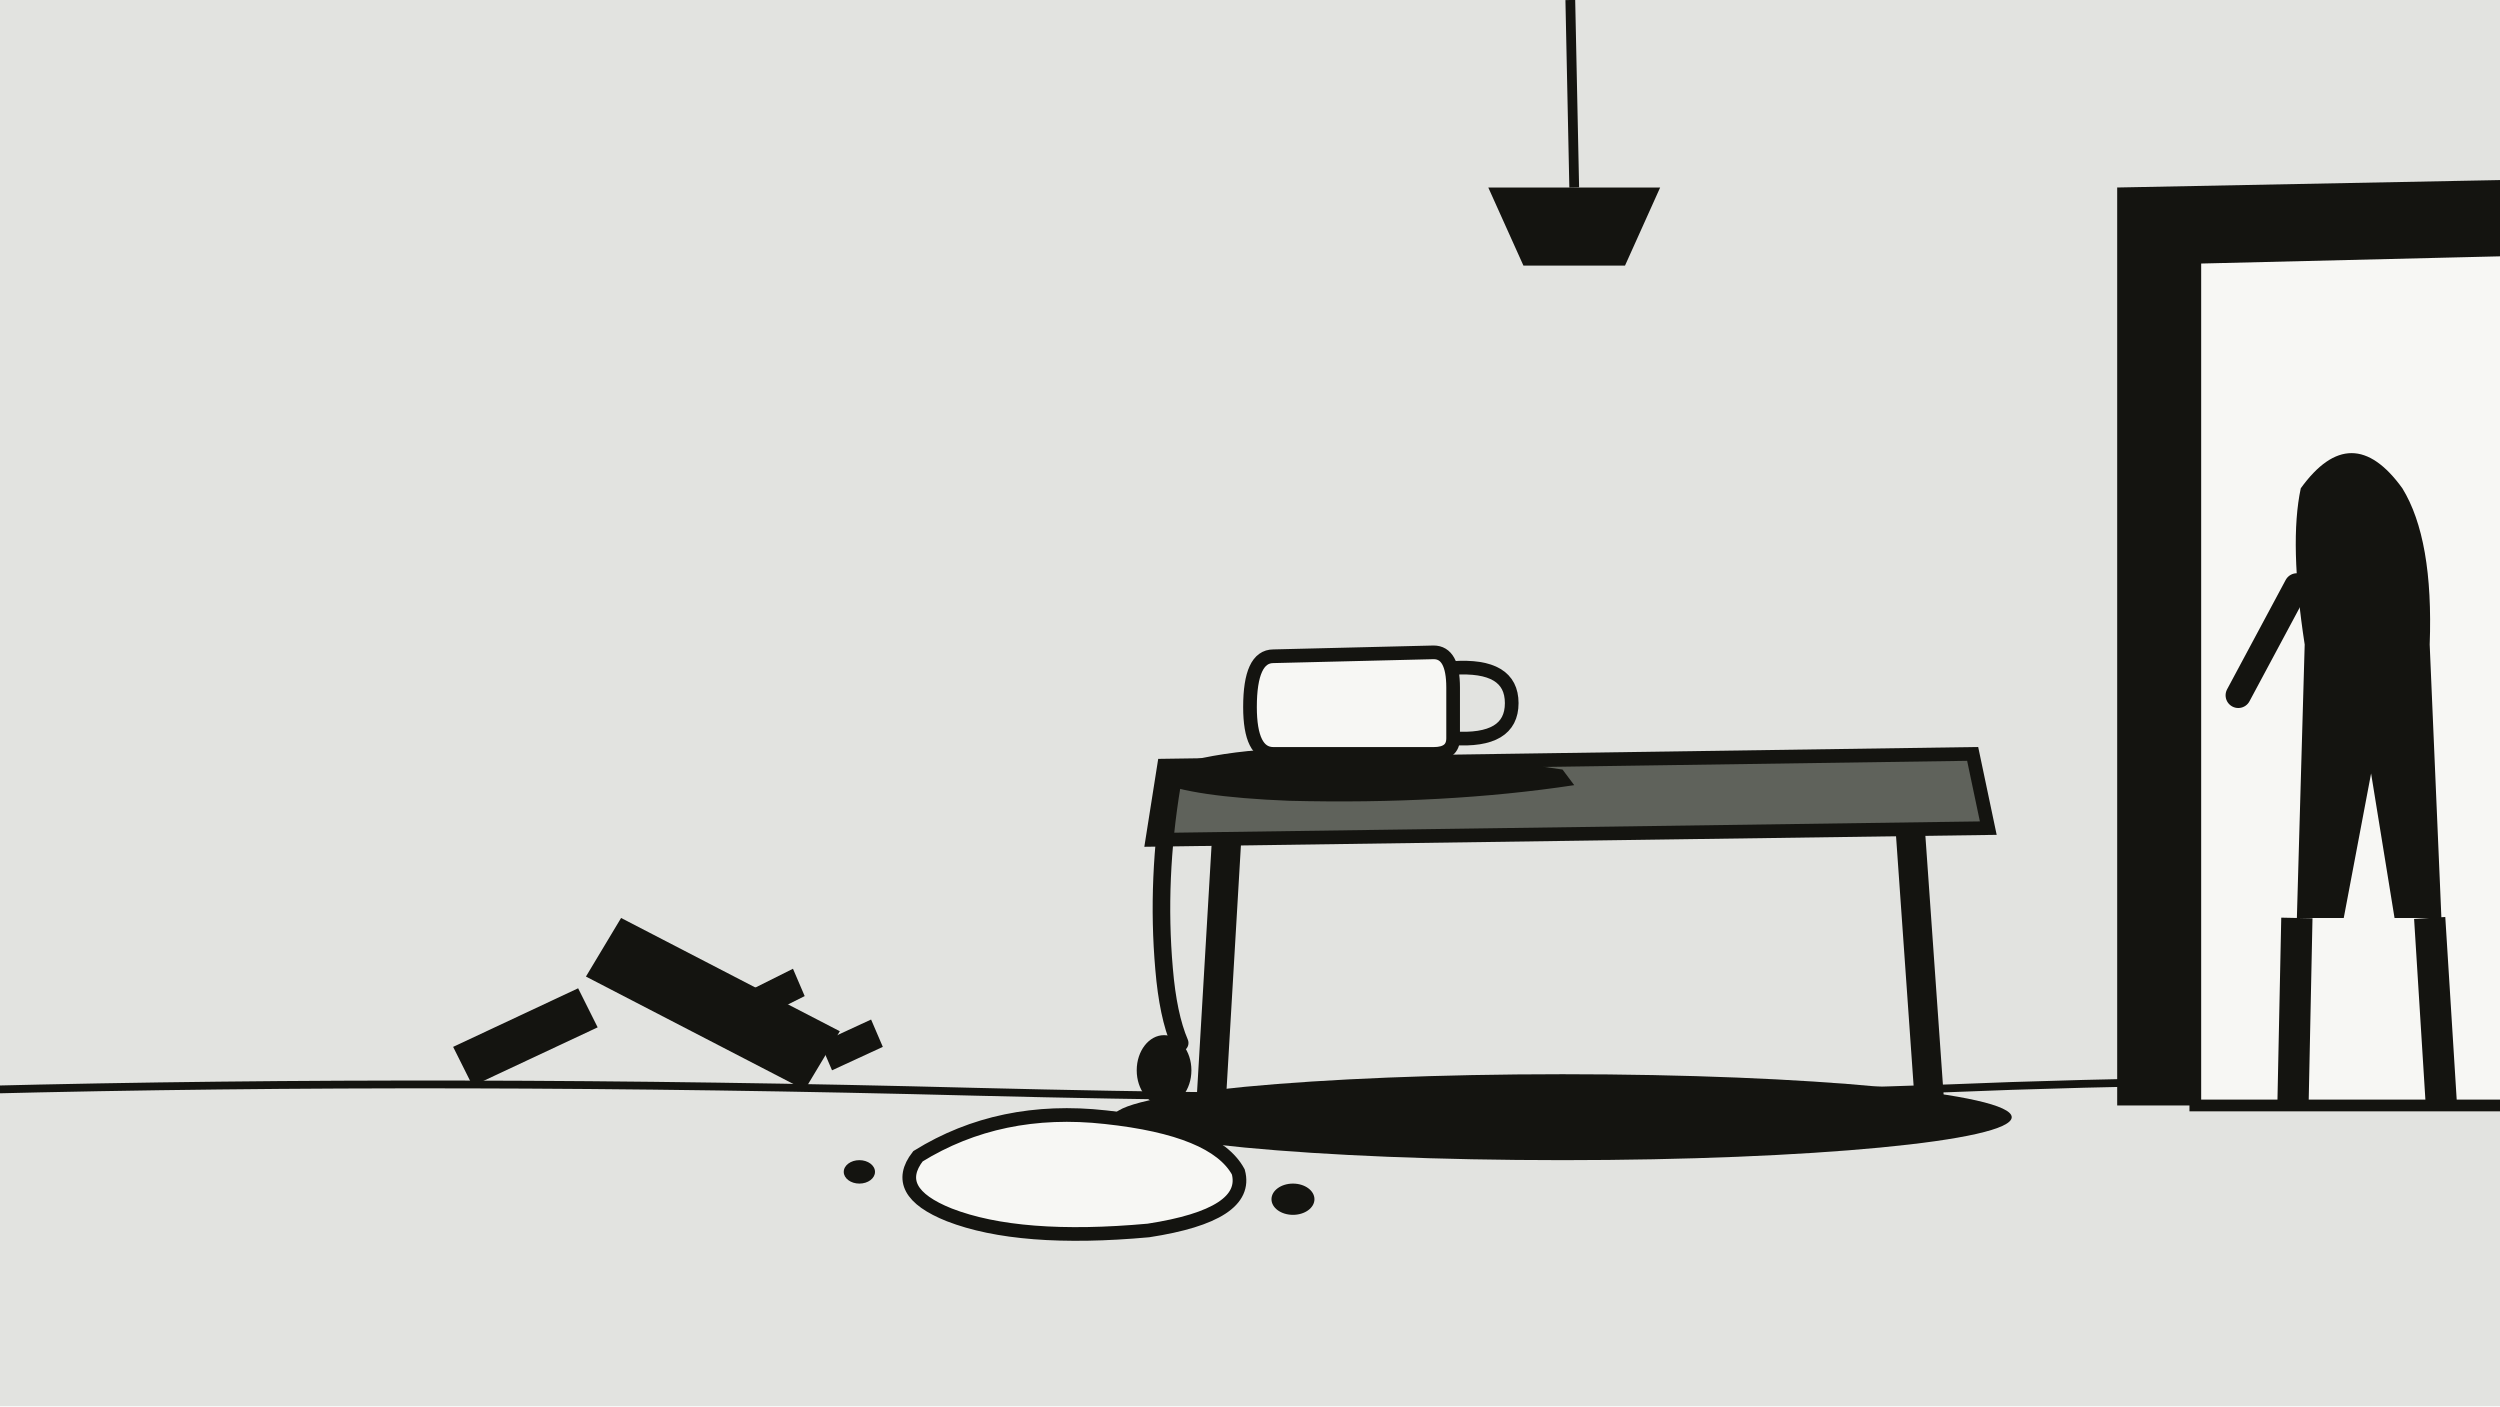
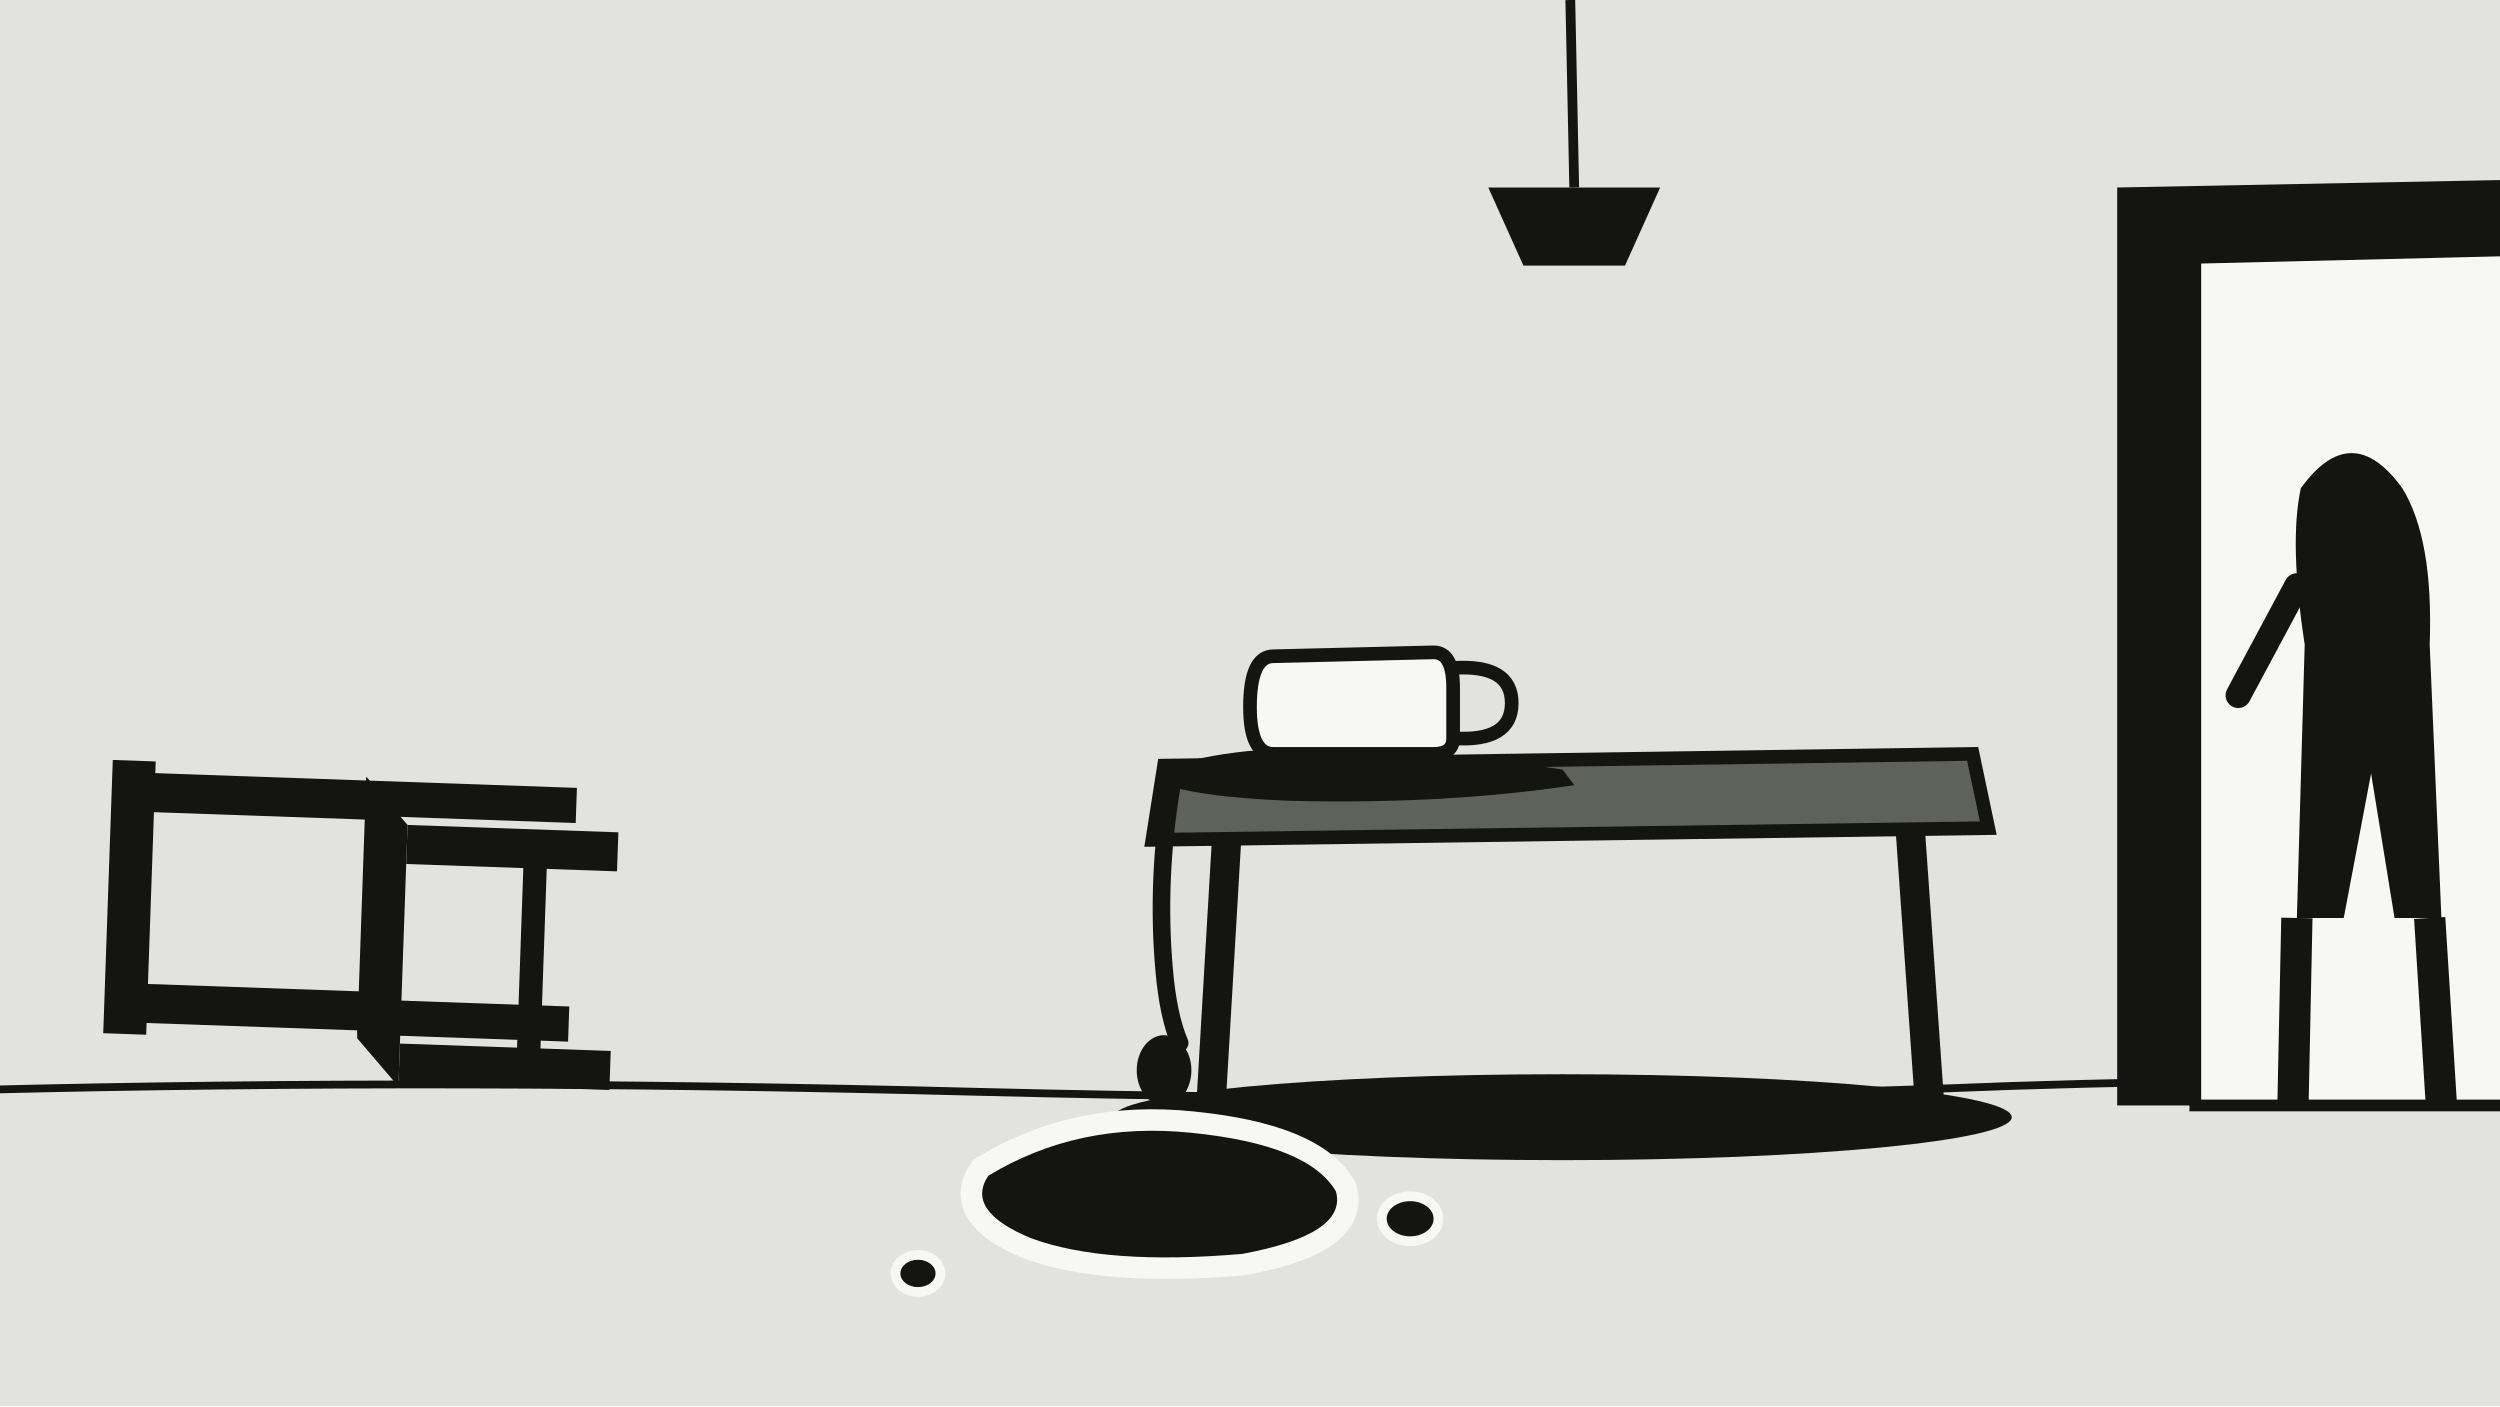
<svg xmlns="http://www.w3.org/2000/svg" viewBox="0 0 1280 720" width="1280" height="720">
  <rect width="1280" height="720" fill="#e2e3e0" />
  <path d="M-10 558 Q230 552 500 559 Q780 566 1030 556 Q1180 551 1290 557" stroke="#141410" stroke-width="4" fill="none" stroke-linecap="round" />
  <path d="M1084 96 L1290 92 L1290 566 L1084 566 Z" fill="#141410" />
  <path d="M1124 132 L1290 128 L1290 566 L1124 566 Z" fill="#f7f7f4" stroke="#141410" stroke-width="6" />
  <path d="M1178 250 Q1204 214 1230 250 Q1246 276 1244 330 L1250 470 L1226 470 L1214 396 L1200 470 L1176 470 L1180 330 Q1172 278 1178 250 Z" fill="#141410" />
  <path d="M1176 300 L1146 356" stroke="#141410" stroke-width="13" fill="none" stroke-linecap="round" />
  <path d="M1176 470 L1174 566 M1244 470 L1250 566" stroke="#141410" stroke-width="16" />
  <ellipse cx="800" cy="572" rx="230" ry="22" fill="#141410" />
  <path d="M596 392 L1010 386 L1018 424 L590 430 Z" fill="#5f625b" stroke="#141410" stroke-width="7" />
  <path d="M628 430 L620 566 M978 424 L988 566" stroke="#141410" stroke-width="15" />
  <path d="M600 392 Q640 380 700 384 Q760 388 800 394 L806 402 Q740 412 660 410 Q610 408 592 400 Z" fill="#141410" />
  <path d="M652 336 L734 334 Q744 334 744 352 L744 378 Q744 386 734 386 L652 386 Q640 386 640 362 Q640 336 652 336 Z" fill="#f7f7f4" stroke="#141410" stroke-width="7" />
  <path d="M744 342 Q774 340 774 360 Q774 380 744 378" fill="none" stroke="#141410" stroke-width="7" />
  <path d="M600 402 Q592 450 596 496 Q598 520 604 534" stroke="#141410" stroke-width="9" fill="none" stroke-linecap="round" />
  <ellipse cx="596" cy="548" rx="14" ry="18" fill="#141410" />
-   <path d="M470 592 Q512 566 566 572 Q622 578 634 600 Q640 622 588 630 Q522 636 486 622 Q456 610 470 592 Z" fill="#f7f7f4" stroke="#141410" stroke-width="7" />
-   <g fill="#141410">
-     <ellipse cx="662" cy="614" rx="11" ry="8" />
-     <ellipse cx="440" cy="600" rx="8" ry="6" />
+   <path d="M506 602 Q552 574 610 580 Q670 586 684 610 Q690 632 636 642 Q566 648 528 634 Q494 620 506 602 Z" fill="#141410" stroke="#f7f7f4" stroke-width="22" />
+   <path d="M506 602 Q552 574 610 580 Q670 586 684 610 Q690 632 636 642 Q566 648 528 634 Q494 620 506 602 Z" fill="#141410" />
+   <g fill="#141410" stroke="#f7f7f4" stroke-width="10">
+     <ellipse cx="722" cy="624" rx="12" ry="9" />
+     <ellipse cx="470" cy="652" rx="9" ry="7" />
  </g>
  <g fill="#141410">
-     <path d="M300 500 L318 470 L430 528 L412 558 Z" />
-     <path d="M296 506 L232 536 L242 556 L306 526 Z" />
-     <path d="M420 534 L446 522 L452 536 L426 548 Z" />
-     <path d="M382 508 L406 496 L412 510 L388 522 Z" />
+     <ellipse cx="722" cy="624" rx="12" ry="9" />
+     <ellipse cx="470" cy="652" rx="9" ry="7" />
+   </g>
+   <g fill="#141410" transform="rotate(-88 310 558)">
+     <rect x="334" y="430" width="18" height="108" />
+     <rect x="446" y="430" width="18" height="108" />
+     <rect x="336" y="320" width="20" height="112" />
+     <rect x="444" y="320" width="20" height="112" />
+     <rect x="330" y="300" width="140" height="22" />
+     <path d="M308 452 L442 452 L466 430 L332 430 Z" />
+     <rect x="310" y="452" width="20" height="108" />
+     <rect x="422" y="452" width="20" height="108" />
+     <rect x="312" y="512" width="128" height="12" />
  </g>
  <path d="M804 0 L806 96" stroke="#141410" stroke-width="5" fill="none" />
  <path d="M762 96 L850 96 L832 136 L780 136 Z" fill="#141410" />
</svg>
